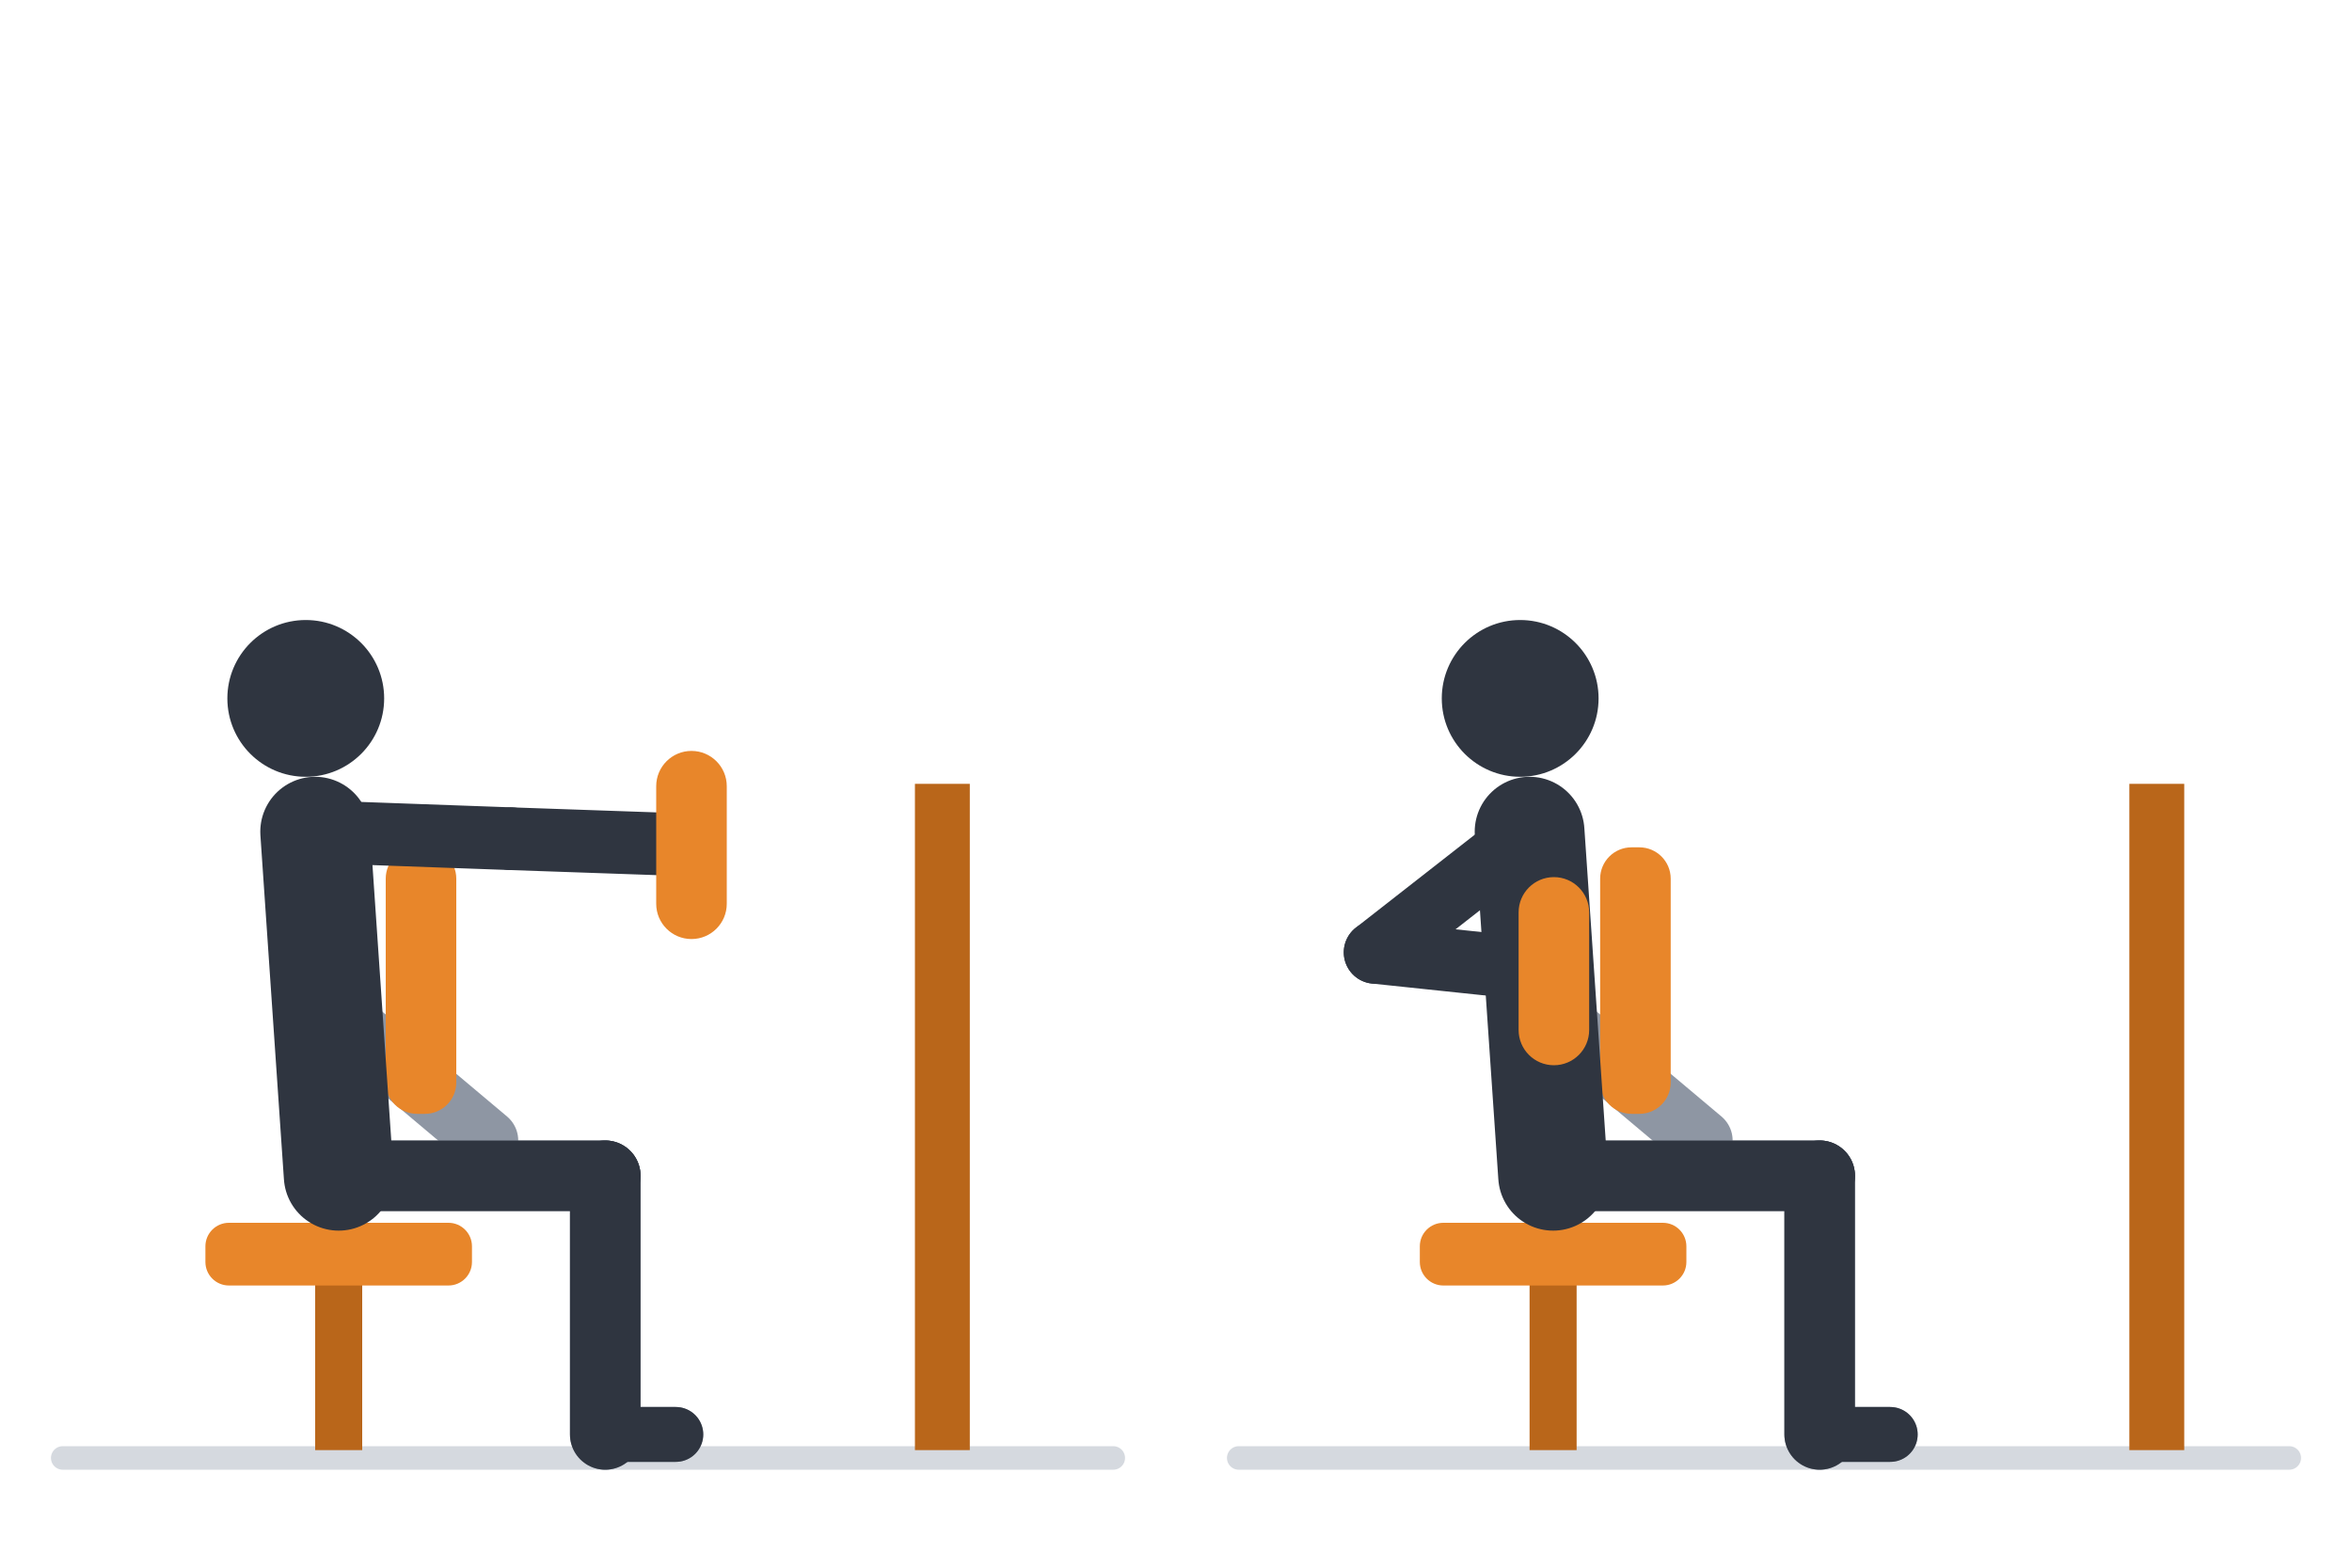
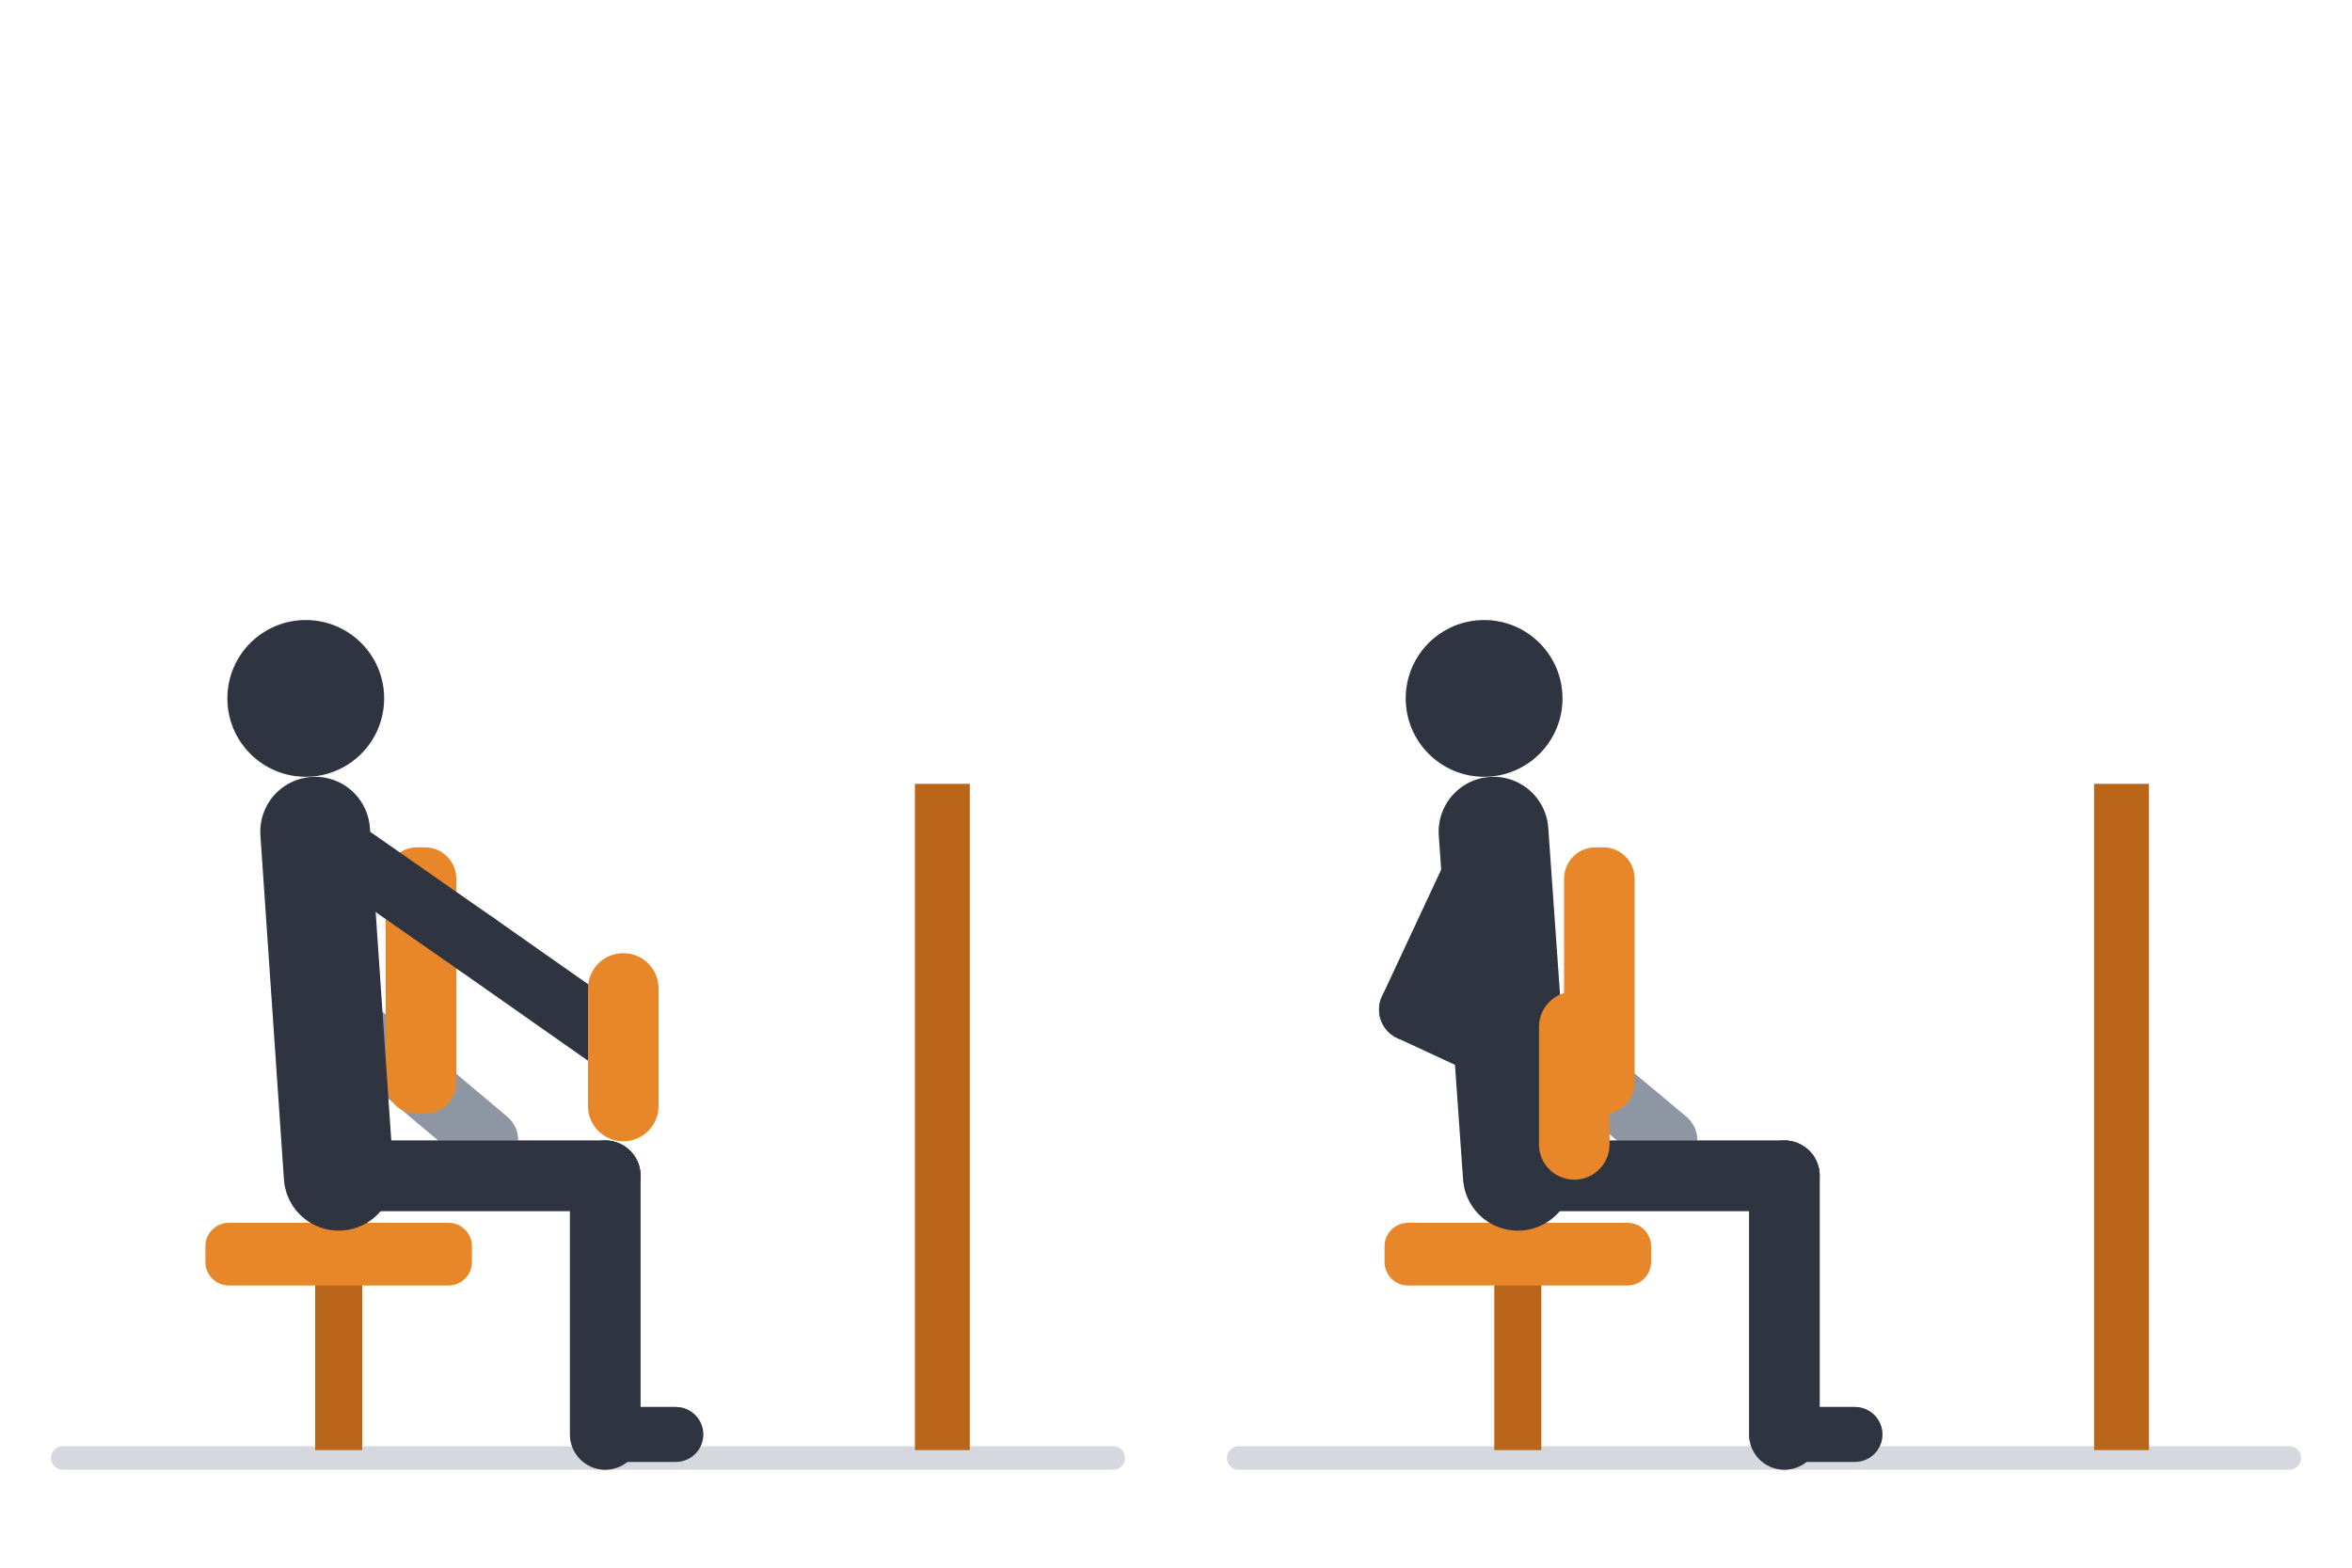
<svg xmlns="http://www.w3.org/2000/svg" width="300" height="200" viewBox="0 0 300 200">
  <line x1="8.0" y1="186.0" x2="142.0" y2="186.0" stroke="#D5D9DF" stroke-width="3" stroke-linecap="round" />
  <line x1="43.2" y1="160.0" x2="43.2" y2="185.0" stroke="#B9661A" stroke-width="6" stroke-linecap="butt" />
  <rect x="26.2" y="156.0" width="34.0" height="8.0" rx="3" fill="#E8862A" />
  <line x1="120.2" y1="100.0" x2="120.2" y2="185.0" stroke="#B9661A" stroke-width="7" stroke-linecap="butt" />
  <line x1="40.2" y1="106.1" x2="44.5" y2="130.7" stroke="#8E96A3" stroke-width="8" stroke-linecap="round" />
  <line x1="44.5" y1="130.7" x2="62.1" y2="145.5" stroke="#8E96A3" stroke-width="8" stroke-linecap="round" />
  <line x1="43.2" y1="150.0" x2="77.2" y2="150.0" stroke="#8E96A3" stroke-width="9" stroke-linecap="round" />
  <line x1="77.2" y1="150.0" x2="77.2" y2="183.0" stroke="#8E96A3" stroke-width="9" stroke-linecap="round" />
  <line x1="77.2" y1="183.0" x2="86.2" y2="183.0" stroke="#8E96A3" stroke-width="7" stroke-linecap="round" />
  <rect x="49.2" y="108.1" width="9.0" height="34.0" rx="4" fill="#E8862A" />
  <line x1="43.2" y1="150.0" x2="40.2" y2="106.1" stroke="#2F3540" stroke-width="14" stroke-linecap="round" />
  <circle cx="39.0" cy="89.1" r="10.0" fill="#2F3540" />
  <line x1="43.2" y1="150.0" x2="77.2" y2="150.0" stroke="#2F3540" stroke-width="9" stroke-linecap="round" />
  <line x1="77.2" y1="150.0" x2="77.2" y2="183.0" stroke="#2F3540" stroke-width="9" stroke-linecap="round" />
  <line x1="77.2" y1="183.0" x2="86.2" y2="183.0" stroke="#2F3540" stroke-width="7" stroke-linecap="round" />
-   <line x1="40.2" y1="106.1" x2="65.2" y2="107.0" stroke="#2F3540" stroke-width="8" stroke-linecap="round" />
-   <line x1="65.2" y1="107.0" x2="88.2" y2="107.8" stroke="#2F3540" stroke-width="8" stroke-linecap="round" />
-   <rect x="83.7" y="95.8" width="9.0" height="24.0" rx="4.5" fill="#E8862A" />
+   <line x1="40.2" y1="106.1" x2="60.7" y2="120.4" stroke="#2F3540" stroke-width="8" stroke-linecap="round" />
+   <line x1="60.7" y1="120.4" x2="79.5" y2="133.6" stroke="#2F3540" stroke-width="8" stroke-linecap="round" />
+   <rect x="75.0" y="121.6" width="9.0" height="24.0" rx="4.5" fill="#E8862A" />
  <line x1="158.0" y1="186.0" x2="292.0" y2="186.0" stroke="#D5D9DF" stroke-width="3" stroke-linecap="round" />
-   <line x1="198.1" y1="160.0" x2="198.1" y2="185.0" stroke="#B9661A" stroke-width="6" stroke-linecap="butt" />
-   <rect x="181.1" y="156.0" width="34.0" height="8.0" rx="3" fill="#E8862A" />
-   <line x1="275.1" y1="100.0" x2="275.1" y2="185.0" stroke="#B9661A" stroke-width="7" stroke-linecap="butt" />
-   <line x1="195.1" y1="106.1" x2="199.4" y2="130.7" stroke="#8E96A3" stroke-width="8" stroke-linecap="round" />
-   <line x1="199.4" y1="130.7" x2="217.0" y2="145.5" stroke="#8E96A3" stroke-width="8" stroke-linecap="round" />
-   <line x1="198.1" y1="150.0" x2="232.1" y2="150.0" stroke="#8E96A3" stroke-width="9" stroke-linecap="round" />
-   <line x1="232.1" y1="150.0" x2="232.1" y2="183.0" stroke="#8E96A3" stroke-width="9" stroke-linecap="round" />
-   <line x1="232.1" y1="183.0" x2="241.1" y2="183.0" stroke="#8E96A3" stroke-width="7" stroke-linecap="round" />
-   <rect x="204.1" y="108.1" width="9.0" height="34.0" rx="4" fill="#E8862A" />
-   <line x1="198.1" y1="150.0" x2="195.1" y2="106.1" stroke="#2F3540" stroke-width="14" stroke-linecap="round" />
-   <circle cx="193.9" cy="89.1" r="10.0" fill="#2F3540" />
-   <line x1="198.1" y1="150.0" x2="232.1" y2="150.0" stroke="#2F3540" stroke-width="9" stroke-linecap="round" />
-   <line x1="232.1" y1="150.0" x2="232.1" y2="183.0" stroke="#2F3540" stroke-width="9" stroke-linecap="round" />
-   <line x1="232.1" y1="183.0" x2="241.1" y2="183.0" stroke="#2F3540" stroke-width="7" stroke-linecap="round" />
-   <line x1="195.1" y1="106.1" x2="175.4" y2="121.5" stroke="#2F3540" stroke-width="8" stroke-linecap="round" />
-   <line x1="175.4" y1="121.5" x2="198.2" y2="123.9" stroke="#2F3540" stroke-width="8" stroke-linecap="round" />
-   <rect x="193.7" y="111.9" width="9.0" height="24.0" rx="4.5" fill="#E8862A" />
+   <line x1="193.6" y1="160.0" x2="193.6" y2="185.0" stroke="#B9661A" stroke-width="6" stroke-linecap="butt" />
+   <rect x="176.6" y="156.0" width="34.0" height="8.0" rx="3" fill="#E8862A" />
+   <line x1="270.6" y1="100.0" x2="270.6" y2="185.0" stroke="#B9661A" stroke-width="7" stroke-linecap="butt" />
+   <line x1="190.5" y1="106.1" x2="194.8" y2="130.7" stroke="#8E96A3" stroke-width="8" stroke-linecap="round" />
+   <line x1="194.8" y1="130.7" x2="212.5" y2="145.5" stroke="#8E96A3" stroke-width="8" stroke-linecap="round" />
+   <line x1="193.6" y1="150.0" x2="227.6" y2="150.0" stroke="#8E96A3" stroke-width="9" stroke-linecap="round" />
+   <line x1="227.6" y1="150.0" x2="227.6" y2="183.0" stroke="#8E96A3" stroke-width="9" stroke-linecap="round" />
+   <line x1="227.6" y1="183.0" x2="236.6" y2="183.0" stroke="#8E96A3" stroke-width="7" stroke-linecap="round" />
+   <rect x="199.5" y="108.1" width="9.0" height="34.0" rx="4" fill="#E8862A" />
+   <line x1="193.6" y1="150.0" x2="190.5" y2="106.1" stroke="#2F3540" stroke-width="14" stroke-linecap="round" />
+   <circle cx="189.3" cy="89.1" r="10.0" fill="#2F3540" />
+   <line x1="193.6" y1="150.0" x2="227.6" y2="150.0" stroke="#2F3540" stroke-width="9" stroke-linecap="round" />
+   <line x1="227.6" y1="150.0" x2="227.6" y2="183.0" stroke="#2F3540" stroke-width="9" stroke-linecap="round" />
+   <line x1="227.6" y1="183.0" x2="236.6" y2="183.0" stroke="#2F3540" stroke-width="7" stroke-linecap="round" />
+   <line x1="190.5" y1="106.1" x2="179.9" y2="128.8" stroke="#2F3540" stroke-width="8" stroke-linecap="round" />
+   <line x1="179.9" y1="128.8" x2="200.8" y2="138.5" stroke="#2F3540" stroke-width="8" stroke-linecap="round" />
+   <rect x="196.3" y="126.5" width="9.0" height="24.0" rx="4.5" fill="#E8862A" />
</svg>
